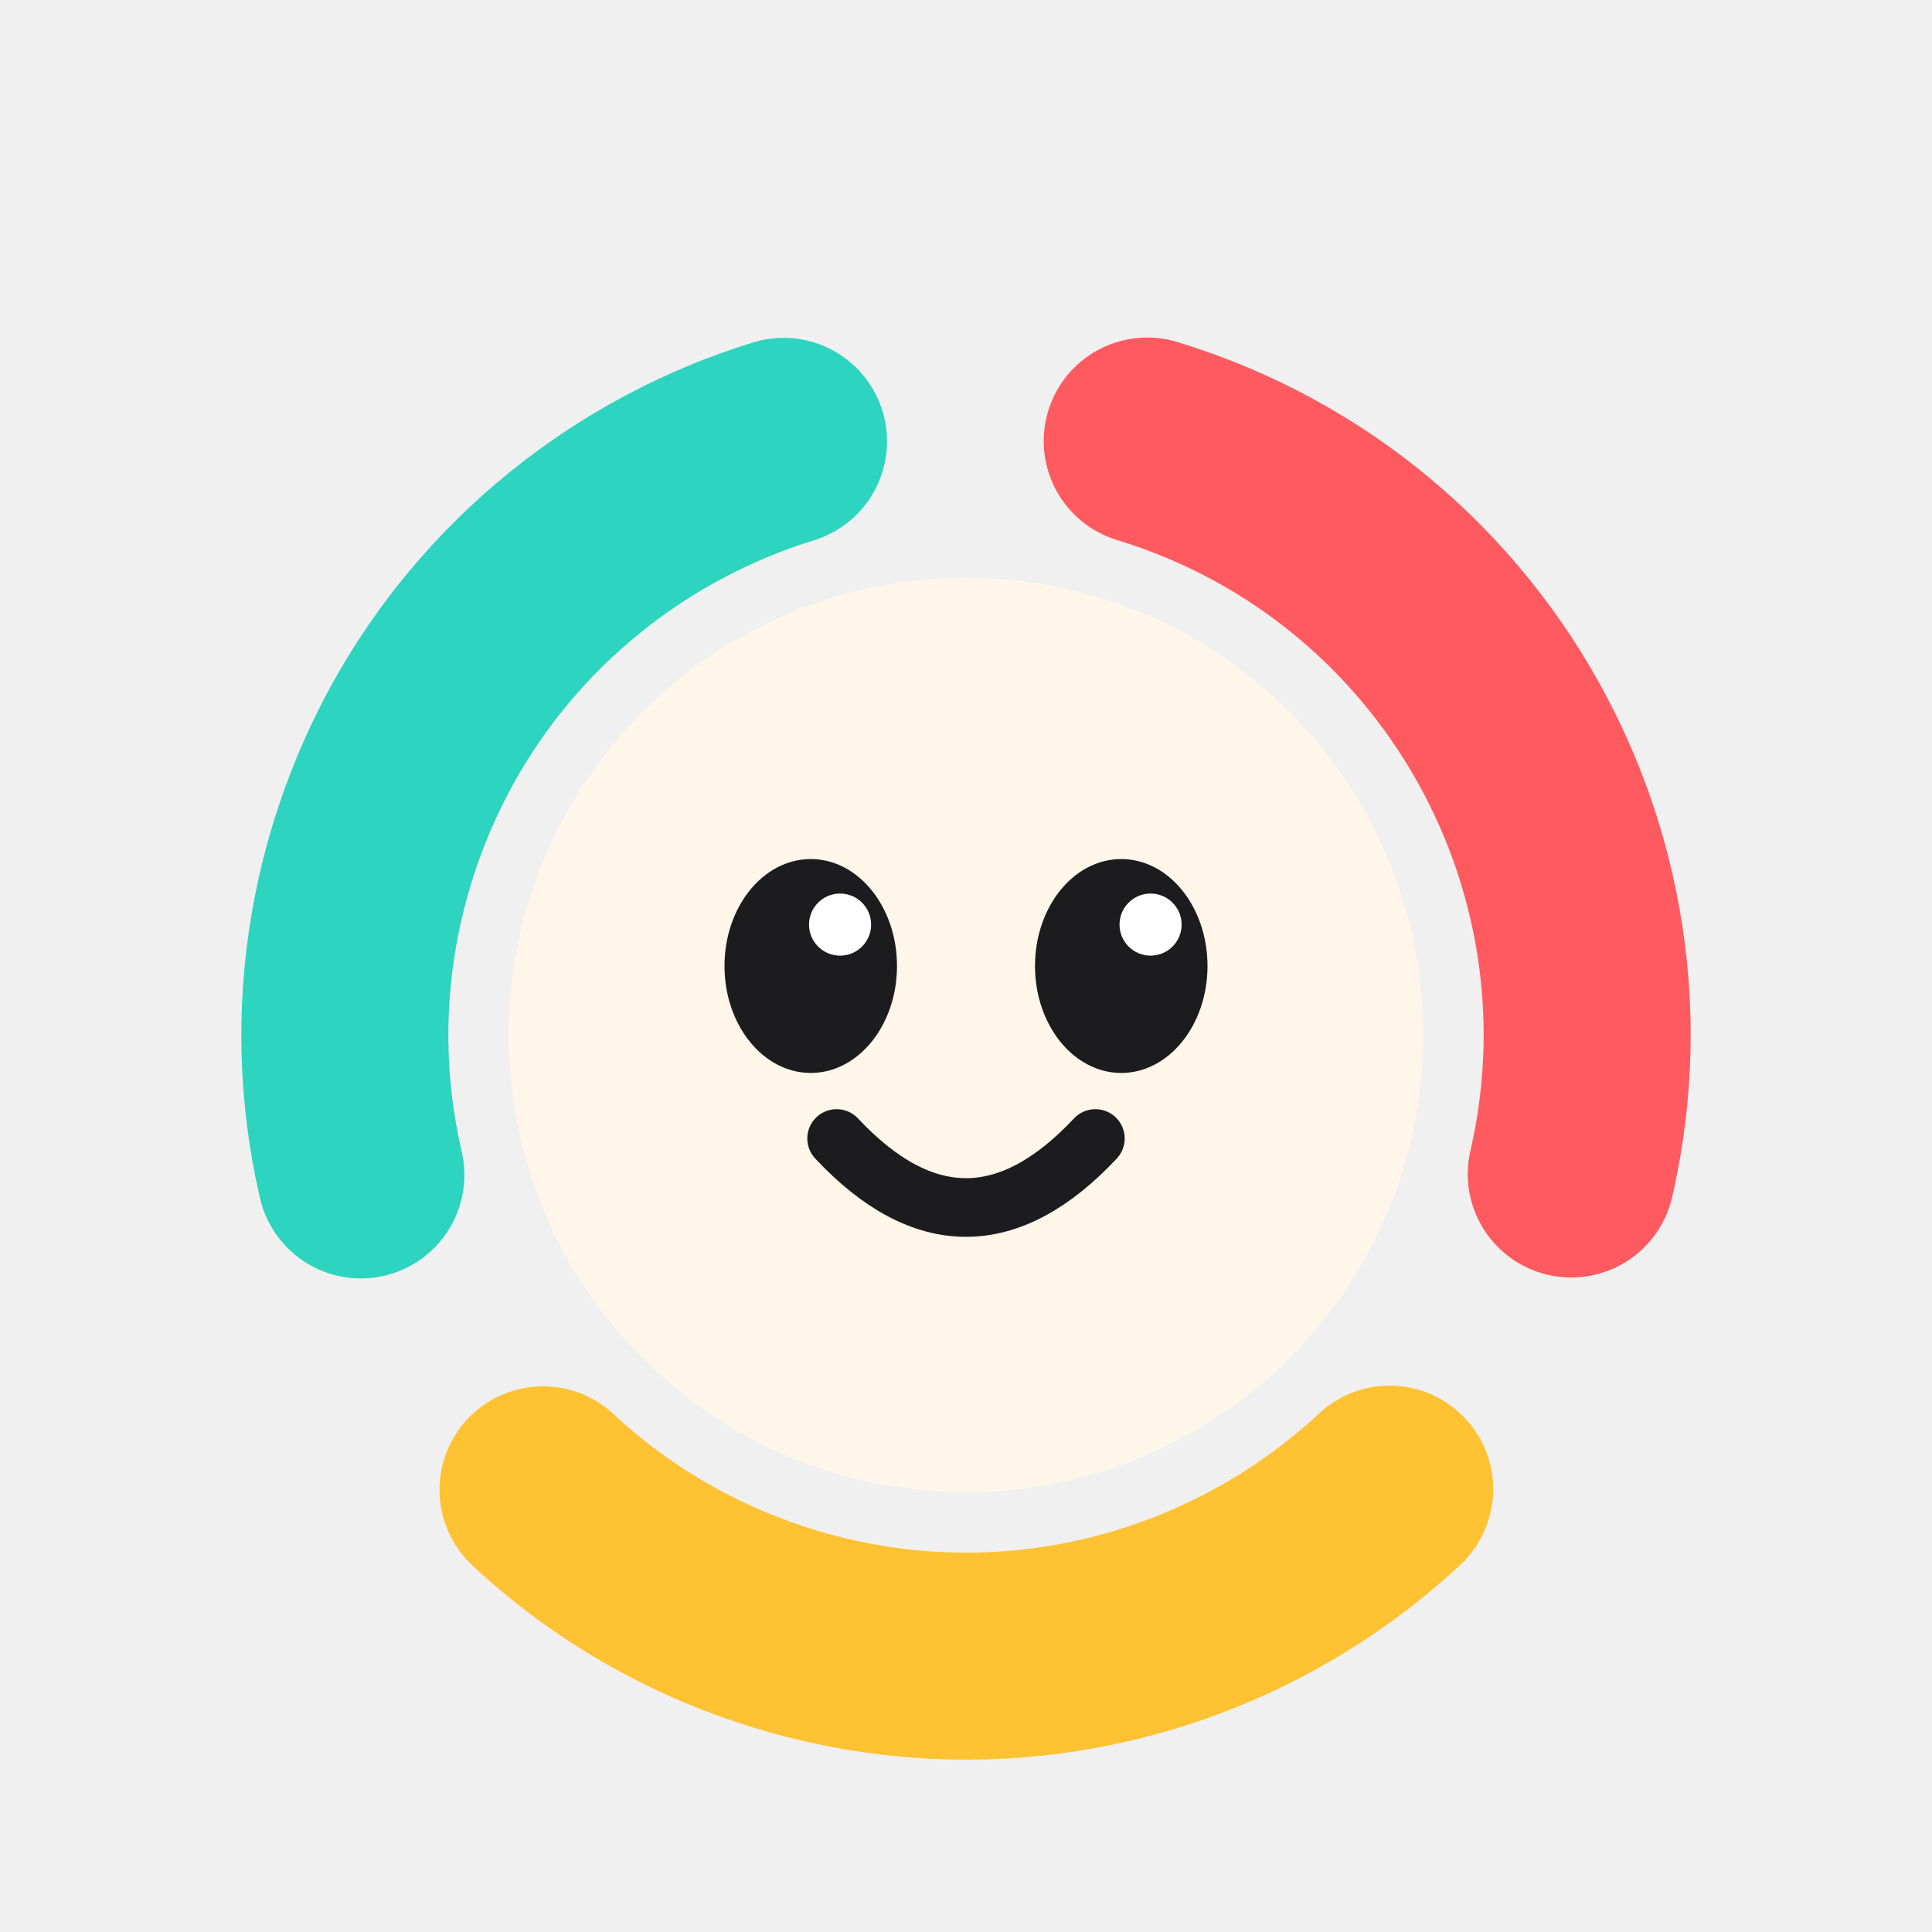
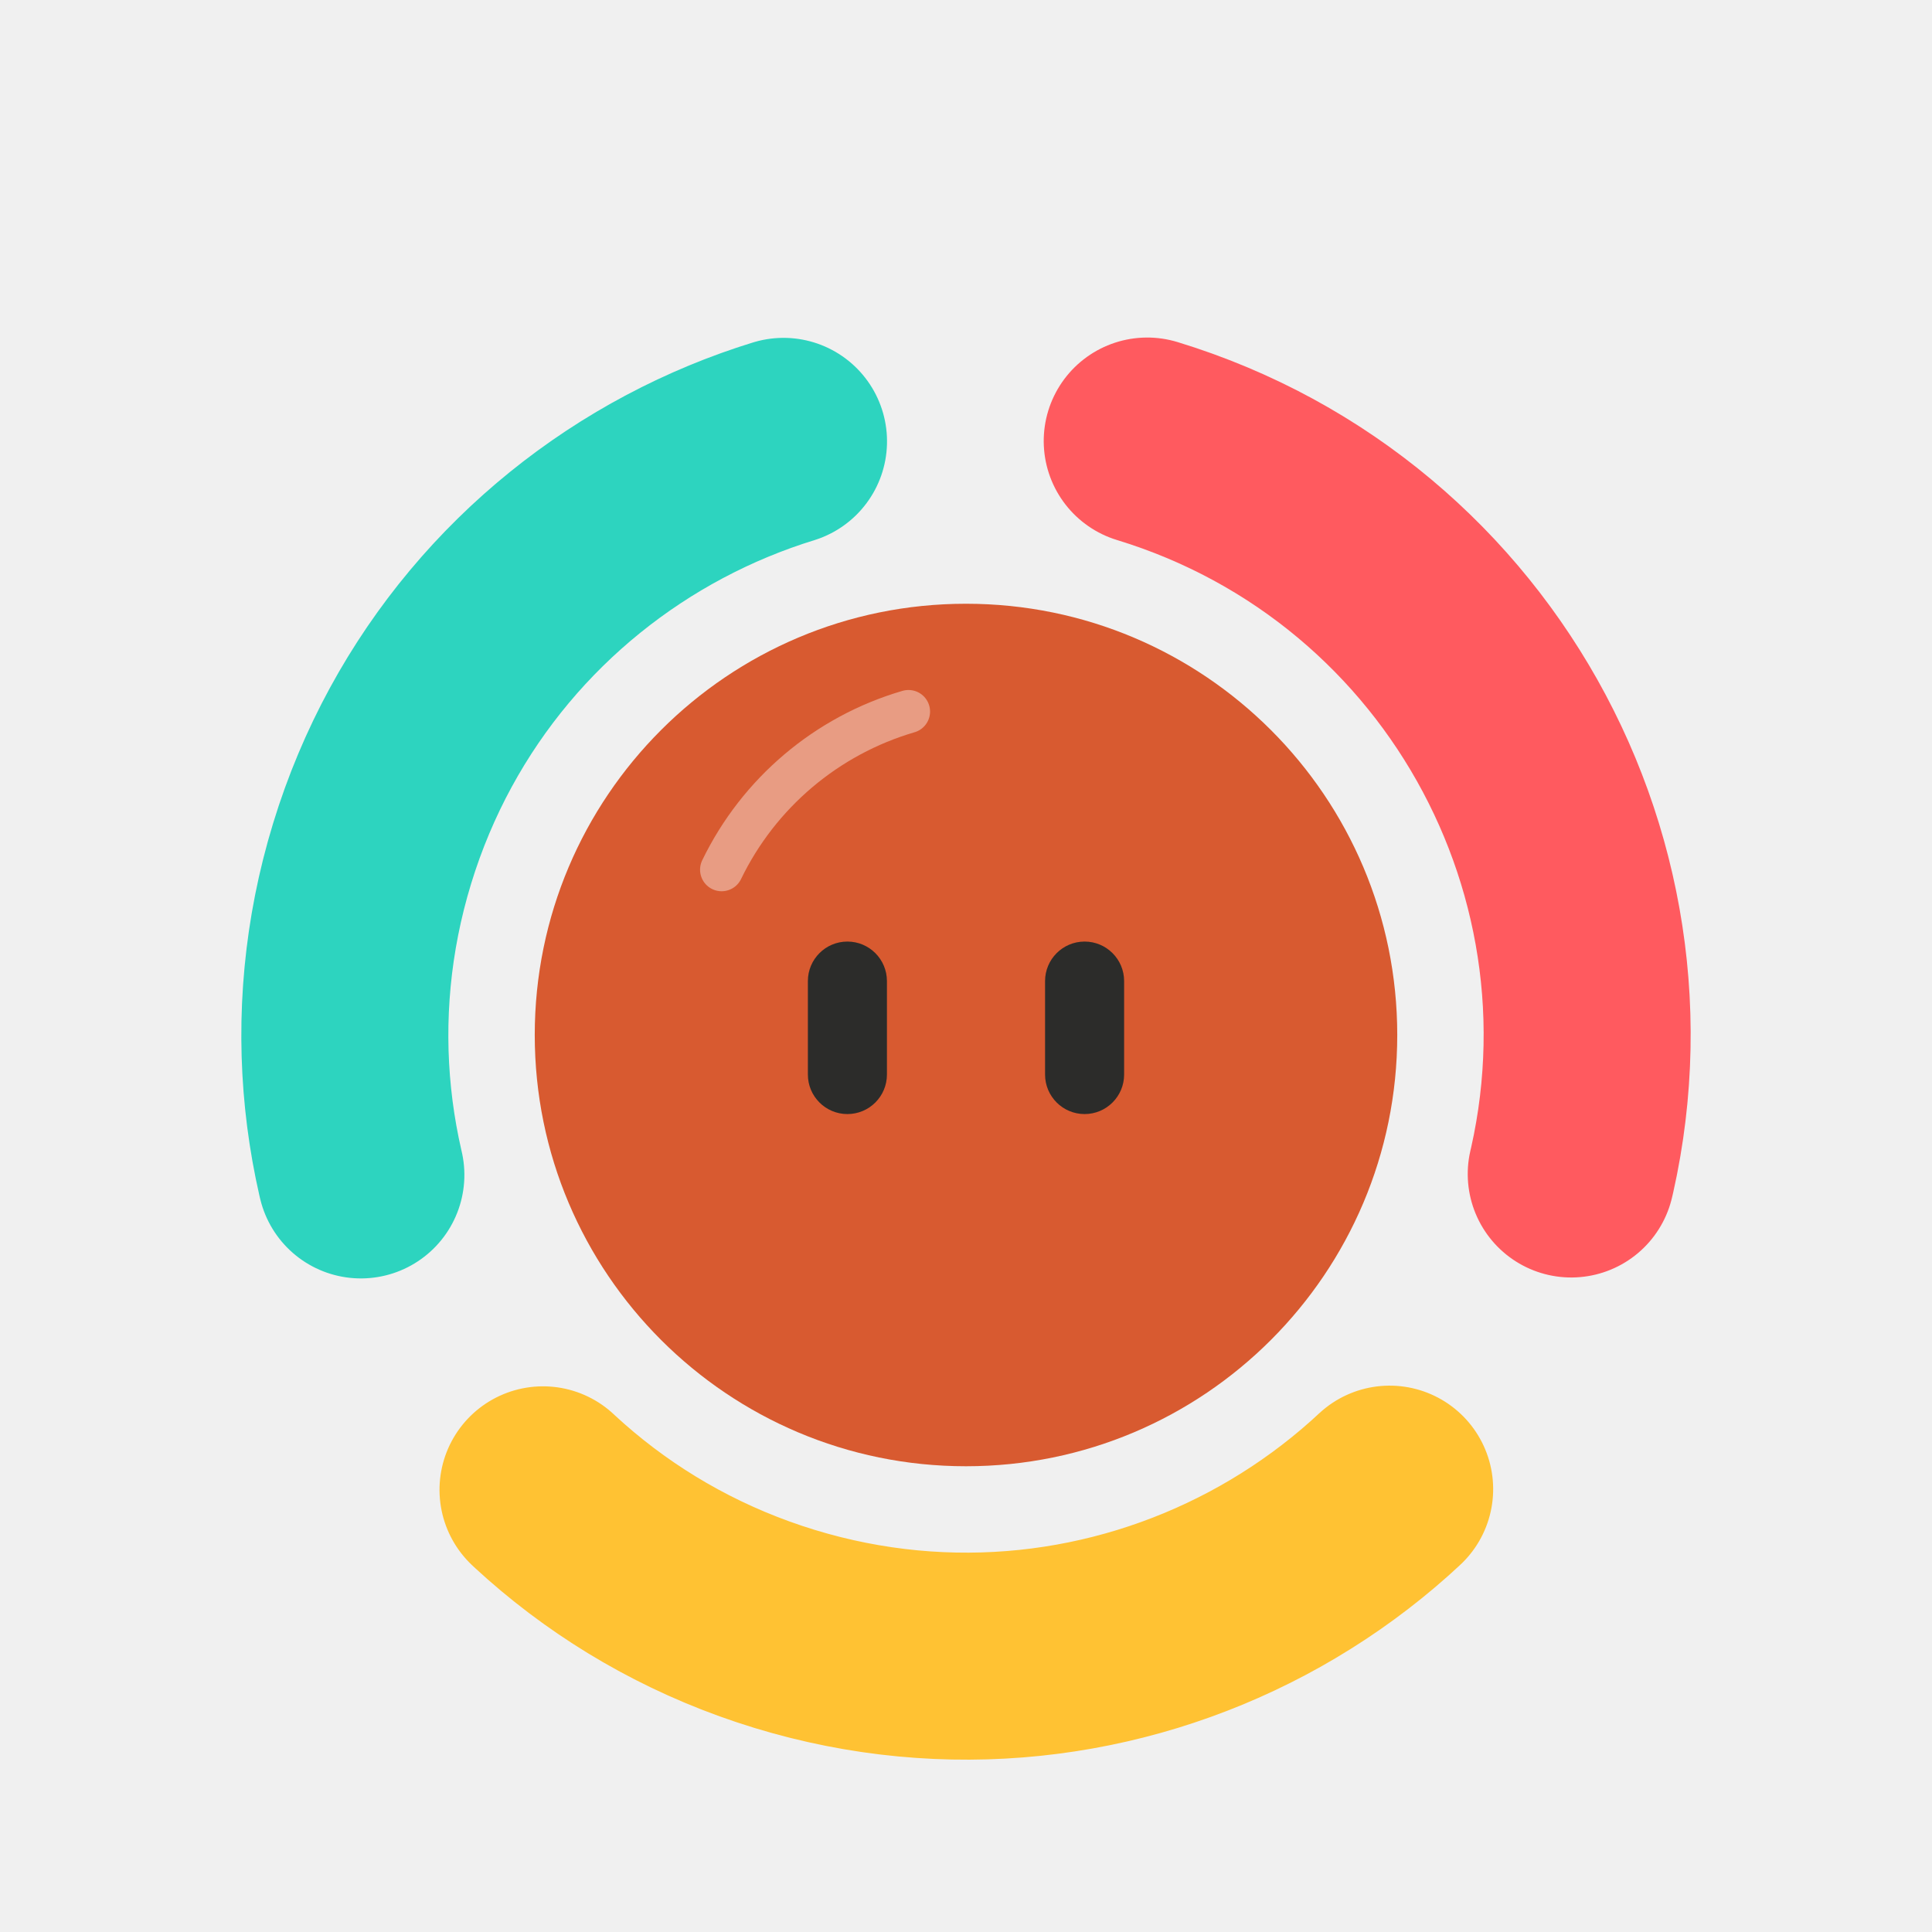
- <svg xmlns="http://www.w3.org/2000/svg" viewBox="-6 0 112 112" width="1024" height="1024">
+ <svg xmlns="http://www.w3.org/2000/svg" viewBox="-6 0 112 112">
  <g transform="rotate(-73 50 60)">
-     <circle cx="50" cy="60" r="36" fill="none" stroke="#ff5a5f" stroke-width="12" stroke-linecap="round" stroke-dasharray="54 172.2" stroke-dashoffset="0" />
-     <circle cx="50" cy="60" r="36" fill="none" stroke="#ffc233" stroke-width="12" stroke-linecap="round" stroke-dasharray="54 172.2" stroke-dashoffset="-75.4" />
-     <circle cx="50" cy="60" r="36" fill="none" stroke="#2dd4bf" stroke-width="12" stroke-linecap="round" stroke-dasharray="54 172.2" stroke-dashoffset="-150.8" />
+     <circle class="arc" cx="50" cy="60" r="36" fill="none" stroke="#ff5a5f" stroke-width="12" stroke-linecap="round" stroke-dasharray="54 172.2" stroke-dashoffset="0" />
+     <circle class="arc" cx="50" cy="60" r="36" fill="none" stroke="#ffc233" stroke-width="12" stroke-linecap="round" stroke-dasharray="54 172.2" stroke-dashoffset="-75.4" />
+     <circle class="arc" cx="50" cy="60" r="36" fill="none" stroke="#2dd4bf" stroke-width="12" stroke-linecap="round" stroke-dasharray="54 172.2" stroke-dashoffset="-150.8" />
  </g>
-   <circle cx="50" cy="60" r="26.5" fill="#fff6ea" />
-   <ellipse cx="41" cy="56" rx="5" ry="6.2" fill="#1c1c1e" />
-   <circle cx="42.7" cy="53.6" r="1.8" fill="#fff" />
-   <ellipse cx="59" cy="56" rx="5" ry="6.2" fill="#1c1c1e" />
-   <circle cx="60.7" cy="53.6" r="1.8" fill="#fff" />
-   <path d="M42.5 66 Q50 74 57.5 66" stroke="#1c1c1e" stroke-width="3.4" fill="none" stroke-linecap="round" />
+   <g class="face">
+     <g transform="translate(50 60) scale(0.41667) translate(-100 -105)">
+       <circle cx="100" cy="105" r="60" fill="#D85A30" />
+       <path d="M66 82 A42 42 0 0 1 92 60" stroke="#e89c83" stroke-width="6" stroke-linecap="round" fill="none" />
+       <g class="eye">
+         <rect x="78" y="92" width="11" height="24" rx="5.5" fill="#2C2C2A" />
+       </g>
+       <g class="eye">
+         <rect x="111" y="92" width="11" height="24" rx="5.5" fill="#2C2C2A" />
+       </g>
+     </g>
+   </g>
</svg>
